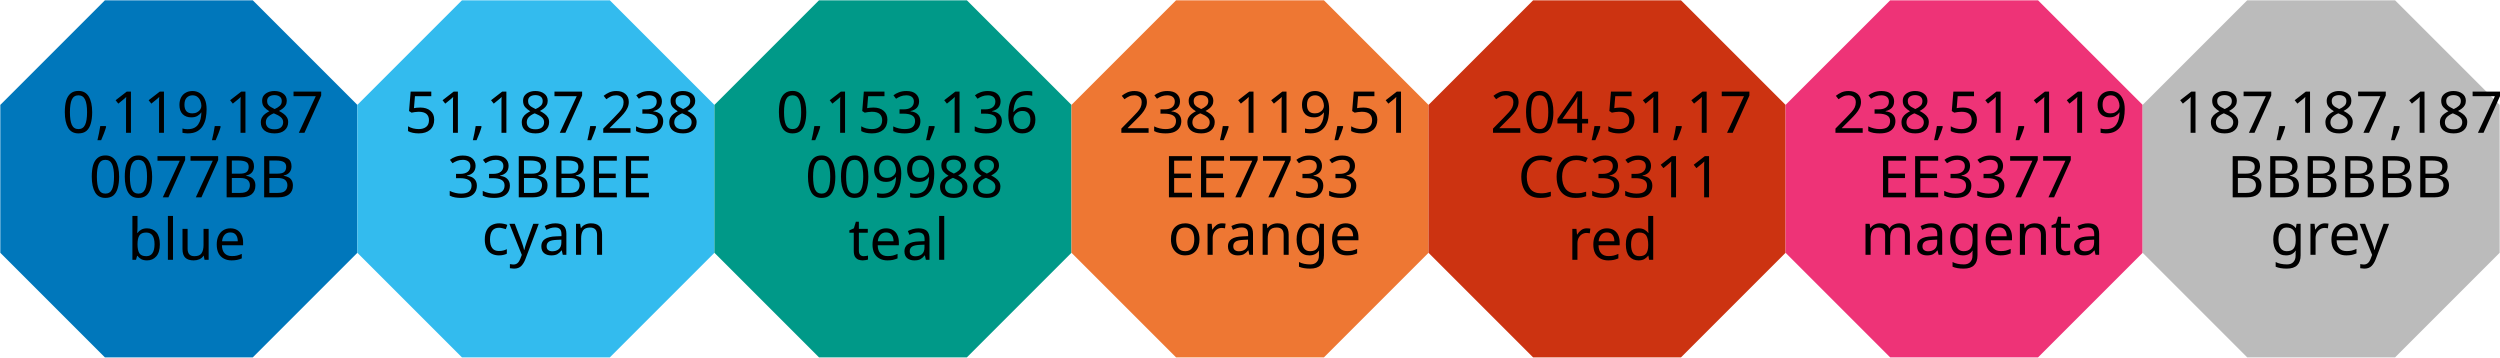
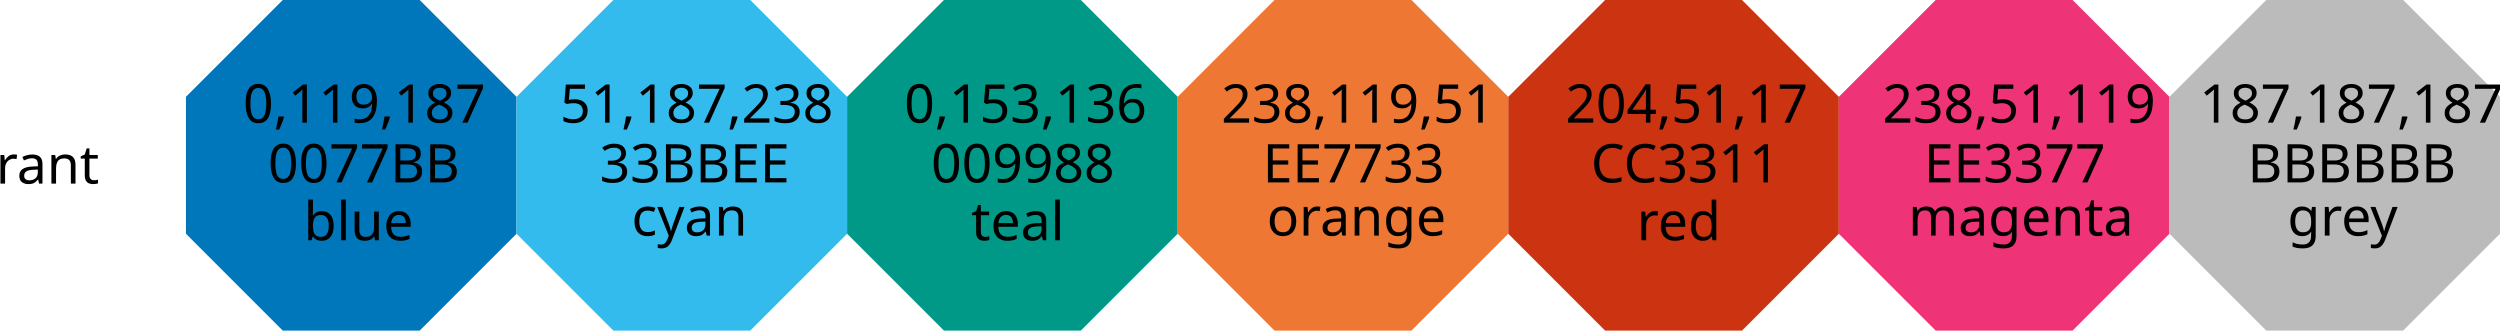
- <svg xmlns="http://www.w3.org/2000/svg" version="1.1" id="svg1" width="498.444" height="71.315" viewBox="0 0 498.444 71.315">
+ <svg xmlns="http://www.w3.org/2000/svg" version="1.1" id="svg1" width="538.357" height="71.187" viewBox="0 0 538.357 71.187">
  <defs id="defs1">
    <clipPath clipPathUnits="userSpaceOnUse" id="clipPath27049">
      <path d="M 0,0 H 3920 V 579.09 H 0 Z" transform="translate(2.6072628e-4)" id="path27049" />
    </clipPath>
    <clipPath clipPathUnits="userSpaceOnUse" id="clipPath27050">
      <path d="M 0,0 H 3920 V 579.09 H 0 Z" transform="translate(2.6072628e-4)" id="path27050" />
    </clipPath>
    <clipPath clipPathUnits="userSpaceOnUse" id="clipPath27058">
      <path d="M 0,0 H 3920 V 579.09 H 0 Z" transform="translate(2.6072628e-4)" id="path27058" />
    </clipPath>
    <clipPath clipPathUnits="userSpaceOnUse" id="clipPath27059">
      <path d="M 0,0 H 3920 V 579.09 H 0 Z" transform="translate(2.6072628e-4)" id="path27059" />
    </clipPath>
    <clipPath clipPathUnits="userSpaceOnUse" id="clipPath27067">
      <path d="M 0,0 H 3920 V 579.09 H 0 Z" transform="translate(2.6072628e-4)" id="path27067" />
    </clipPath>
    <clipPath clipPathUnits="userSpaceOnUse" id="clipPath27068">
      <path d="M 0,0 H 3920 V 579.09 H 0 Z" transform="translate(2.6072628e-4)" id="path27068" />
    </clipPath>
    <clipPath clipPathUnits="userSpaceOnUse" id="clipPath27076">
      <path d="M 0,0 H 3920 V 579.09 H 0 Z" transform="translate(2.6072628e-4)" id="path27076" />
    </clipPath>
    <clipPath clipPathUnits="userSpaceOnUse" id="clipPath27077">
      <path d="M 0,0 H 3920 V 579.09 H 0 Z" transform="translate(2.6072628e-4)" id="path27077" />
    </clipPath>
    <clipPath clipPathUnits="userSpaceOnUse" id="clipPath27085">
      <path d="M 0,0 H 3920 V 579.09 H 0 Z" transform="translate(2.6072628e-4)" id="path27085" />
    </clipPath>
    <clipPath clipPathUnits="userSpaceOnUse" id="clipPath27086">
      <path d="M 0,0 H 3920 V 579.09 H 0 Z" transform="translate(2.6072628e-4)" id="path27086" />
    </clipPath>
    <clipPath clipPathUnits="userSpaceOnUse" id="clipPath27094">
      <path d="M 0,0 H 3920 V 579.09 H 0 Z" transform="translate(2.6072628e-4)" id="path27094" />
    </clipPath>
    <clipPath clipPathUnits="userSpaceOnUse" id="clipPath27095">
      <path d="M 0,0 H 3920 V 579.09 H 0 Z" transform="translate(2.6072628e-4)" id="path27095" />
    </clipPath>
    <clipPath clipPathUnits="userSpaceOnUse" id="clipPath27103">
      <path d="M 0,0 H 3920 V 579.09 H 0 Z" transform="translate(2.6072628e-4)" id="path27103" />
    </clipPath>
    <clipPath clipPathUnits="userSpaceOnUse" id="clipPath27104">
      <path d="M 0,0 H 3920 V 579.09 H 0 Z" transform="translate(2.6072628e-4)" id="path27104" />
    </clipPath>
  </defs>
-   <g id="g20">
+   <g id="g20" transform="translate(39.97812,-0.06393625)">
    <path d="M 567.949,404.871 404.871,567.949 H 174.219 L 11.141,404.871 V 174.219 L 174.219,11.141 H 404.871 L 567.949,174.219" style="fill:#0077bb;fill-opacity:1;fill-rule:nonzero;stroke:none" transform="matrix(0.127848,0,0,-0.127848,-1.3614,72.67508)" clip-path="none" id="path27112" />
    <text xml:space="preserve" transform="matrix(1.27848,0,0,1.27848,12.3643,26.47695)" clip-path="none" id="text27113">
      <tspan style="font-variant:normal;font-weight:normal;font-size:9px;font-family:Carlito;writing-mode:lr-tb;fill:#000000;fill-opacity:1;fill-rule:nonzero;stroke:none" x="0" y="0" id="tspan27113">0,119,187</tspan>
    </text>
    <text xml:space="preserve" transform="matrix(1.27848,0,0,1.27848,17.738,39.34025)" clip-path="none" id="text27114">
      <tspan style="font-variant:normal;font-weight:normal;font-size:9px;font-family:Carlito;writing-mode:lr-tb;fill:#000000;fill-opacity:1;fill-rule:nonzero;stroke:none" x="0" y="0" id="tspan27114">0077BB</tspan>
    </text>
    <text xml:space="preserve" transform="matrix(1.27848,0,0,1.27848,25.4188,51.79737)" clip-path="none" id="text27115">
      <tspan style="font-variant:normal;font-weight:normal;font-size:9px;font-family:Carlito;writing-mode:lr-tb;fill:#000000;fill-opacity:1;fill-rule:nonzero;stroke:none" x="0" dx="0 0.005 0 0.005" y="0" id="tspan27115">blue</tspan>
    </text>
  </g>
-   <g id="g19">
+   <g id="g19" transform="translate(39.97812,-0.06393625)">
    <path d="M 1124.77,404.871 961.68,567.949 H 731.039 L 567.949,404.871 V 174.219 L 731.039,11.141 H 961.68 l 163.09,163.078" style="fill:#33bbee;fill-opacity:1;fill-rule:nonzero;stroke:none" transform="matrix(0.127848,0,0,-0.127848,-1.3614,72.67508)" clip-path="none" id="path27116" />
    <text xml:space="preserve" transform="matrix(1.27848,0,0,1.27848,80.6351,26.47695)" clip-path="none" id="text27117">
      <tspan style="font-variant:normal;font-weight:normal;font-size:9px;font-family:Carlito;writing-mode:lr-tb;fill:#000000;fill-opacity:1;fill-rule:nonzero;stroke:none" x="0" y="0" id="tspan27117">51,187,238</tspan>
    </text>
    <text xml:space="preserve" transform="matrix(1.27848,0,0,1.27848,89.1461,39.34025)" clip-path="none" id="text27118">
      <tspan style="font-variant:normal;font-weight:normal;font-size:9px;font-family:Carlito;writing-mode:lr-tb;fill:#000000;fill-opacity:1;fill-rule:nonzero;stroke:none" x="0" dx="0 0 0 0 -0.006" y="0" id="tspan27118">33BBEE</tspan>
    </text>
    <text xml:space="preserve" transform="matrix(1.27848,0,0,1.27848,96.0179,50.80003)" clip-path="none" id="text27119">
      <tspan style="font-variant:normal;font-weight:normal;font-size:9px;font-family:Carlito;writing-mode:lr-tb;fill:#000000;fill-opacity:1;fill-rule:nonzero;stroke:none" x="0" dx="0 0.006 0.005" y="0" id="tspan27119">cyan</tspan>
    </text>
  </g>
-   <g id="g18">
+   <g id="g18" transform="translate(39.97812,-0.06393625)">
    <path d="M 1681.59,404.871 1518.5,567.949 H 1287.86 L 1124.77,404.871 V 174.219 L 1287.86,11.141 h 230.64 l 163.09,163.078" style="fill:#009988;fill-opacity:1;fill-rule:nonzero;stroke:none" transform="matrix(0.127848,0,0,-0.127848,-1.3614,72.67508)" clip-path="none" id="path27120" />
    <text xml:space="preserve" transform="matrix(1.27848,0,0,1.27848,154.7398,26.47695)" clip-path="none" id="text27121">
      <tspan style="font-variant:normal;font-weight:normal;font-size:9px;font-family:Carlito;writing-mode:lr-tb;fill:#000000;fill-opacity:1;fill-rule:nonzero;stroke:none" x="0" y="0" id="tspan27121">0,153,136</tspan>
    </text>
    <text xml:space="preserve" transform="matrix(1.27848,0,0,1.27848,160.5338,39.34025)" clip-path="none" id="text27122">
      <tspan style="font-variant:normal;font-weight:normal;font-size:9px;font-family:Carlito;writing-mode:lr-tb;fill:#000000;fill-opacity:1;fill-rule:nonzero;stroke:none" x="0" y="0" id="tspan27122">009988</tspan>
    </text>
    <text xml:space="preserve" transform="matrix(1.27848,0,0,1.27848,169.1636,51.79737)" clip-path="none" id="text27123">
      <tspan style="font-variant:normal;font-weight:normal;font-size:9px;font-family:Carlito;writing-mode:lr-tb;fill:#000000;fill-opacity:1;fill-rule:nonzero;stroke:none" x="0" dx="0 0 0.006" y="0" id="tspan27123">teal</tspan>
    </text>
  </g>
-   <g id="g17">
+   <g id="g17" transform="translate(39.97812,-0.06393625)">
    <path d="M 2238.41,404.871 2075.32,567.949 H 1844.68 L 1681.59,404.871 V 174.219 L 1844.68,11.141 h 230.64 l 163.09,163.078" style="fill:#ee7733;fill-opacity:1;fill-rule:nonzero;stroke:none" transform="matrix(0.127848,0,0,-0.127848,-1.3614,72.67508)" clip-path="none" id="path27124" />
    <text xml:space="preserve" transform="matrix(1.27848,0,0,1.27848,223.0119,26.47695)" clip-path="none" id="text27125">
      <tspan style="font-variant:normal;font-weight:normal;font-size:9px;font-family:Carlito;writing-mode:lr-tb;fill:#000000;fill-opacity:1;fill-rule:nonzero;stroke:none" x="0" y="0" id="tspan27125">238,119,51</tspan>
    </text>
    <text xml:space="preserve" transform="matrix(1.27848,0,0,1.27848,231.9408,39.34025)" clip-path="none" id="text27126">
      <tspan style="font-variant:normal;font-weight:normal;font-size:9px;font-family:Carlito;writing-mode:lr-tb;fill:#000000;fill-opacity:1;fill-rule:nonzero;stroke:none" x="0" y="0" id="tspan27126">EE7733</tspan>
    </text>
    <text xml:space="preserve" transform="matrix(1.27848,0,0,1.27848,232.8204,50.80003)" clip-path="none" id="text27127">
      <tspan style="font-variant:normal;font-weight:normal;font-size:9px;font-family:Carlito;writing-mode:lr-tb;fill:#000000;fill-opacity:1;fill-rule:nonzero;stroke:none" x="0" dx="0 0 0 0 0.007" y="0" id="tspan27127">orange</tspan>
    </text>
  </g>
-   <g id="g16">
+   <g id="g16" transform="translate(39.97812,-0.06393625)">
    <path d="M 2795.23,404.871 2632.14,567.949 H 2401.5 L 2238.41,404.871 V 174.219 L 2401.5,11.141 h 230.64 l 163.09,163.078" style="fill:#cc3311;fill-opacity:1;fill-rule:nonzero;stroke:none" transform="matrix(0.127848,0,0,-0.127848,-1.3614,72.67508)" clip-path="none" id="path27128" />
    <text xml:space="preserve" transform="matrix(1.27848,0,0,1.27848,297.1164,26.47695)" clip-path="none" id="text27129">
      <tspan style="font-variant:normal;font-weight:normal;font-size:9px;font-family:Carlito;writing-mode:lr-tb;fill:#000000;fill-opacity:1;fill-rule:nonzero;stroke:none" x="0" y="0" id="tspan27129">204,51,17</tspan>
    </text>
    <text xml:space="preserve" transform="matrix(1.27848,0,0,1.27848,302.61,39.34025)" clip-path="none" id="text27130">
      <tspan style="font-variant:normal;font-weight:normal;font-size:9px;font-family:Carlito;writing-mode:lr-tb;fill:#000000;fill-opacity:1;fill-rule:nonzero;stroke:none" x="0" y="0" id="tspan27130">CC3311</tspan>
    </text>
    <text xml:space="preserve" transform="matrix(1.27848,0,0,1.27848,312.508,51.79737)" clip-path="none" id="text27131">
      <tspan style="font-variant:normal;font-weight:normal;font-size:9px;font-family:Carlito;writing-mode:lr-tb;fill:#000000;fill-opacity:1;fill-rule:nonzero;stroke:none" x="0" dx="0 0 0.006" y="0" id="tspan27131">red</tspan>
    </text>
  </g>
-   <g id="g15">
+   <g id="g15" transform="translate(39.97812,-0.06393625)">
    <path d="M 3352.05,404.871 3188.96,567.949 H 2958.32 L 2795.23,404.871 V 174.219 L 2958.32,11.141 h 230.64 l 163.09,163.078" style="fill:#ee3377;fill-opacity:1;fill-rule:nonzero;stroke:none" transform="matrix(0.127848,0,0,-0.127848,-1.3614,72.67508)" clip-path="none" id="path27132" />
    <text xml:space="preserve" transform="matrix(1.27848,0,0,1.27848,365.3885,26.47695)" clip-path="none" id="text27133">
      <tspan style="font-variant:normal;font-weight:normal;font-size:9px;font-family:Carlito;writing-mode:lr-tb;fill:#000000;fill-opacity:1;fill-rule:nonzero;stroke:none" x="0" y="0" id="tspan27133">238,51,119</tspan>
    </text>
    <text xml:space="preserve" transform="matrix(1.27848,0,0,1.27848,374.3174,39.34025)" clip-path="none" id="text27134">
      <tspan style="font-variant:normal;font-weight:normal;font-size:9px;font-family:Carlito;writing-mode:lr-tb;fill:#000000;fill-opacity:1;fill-rule:nonzero;stroke:none" x="0" y="0" id="tspan27134">EE3377</tspan>
    </text>
    <text xml:space="preserve" transform="matrix(1.27848,0,0,1.27848,370.9614,50.80003)" clip-path="none" id="text27135">
      <tspan style="font-variant:normal;font-weight:normal;font-size:9px;font-family:Carlito;writing-mode:lr-tb;fill:#000000;fill-opacity:1;fill-rule:nonzero;stroke:none" x="0" dx="0 0 0 0 0.007 0.005" y="0" id="tspan27135">magenta</tspan>
    </text>
  </g>
-   <g id="g14">
+   <g id="g14" transform="translate(39.97812,-0.06393625)">
    <path d="M 3908.86,404.871 3745.78,567.949 H 3515.13 L 3352.05,404.871 V 174.219 L 3515.13,11.141 h 230.65 l 163.08,163.078" style="fill:#bbbbbb;fill-opacity:1;fill-rule:nonzero;stroke:none" clip-path="none" id="path27136" transform="matrix(0.127848,0,0,-0.127848,-1.3614,72.67508)" />
    <text xml:space="preserve" clip-path="none" id="text27137" transform="matrix(1.27848,0,0,1.27848,433.6594,26.47695)">
      <tspan style="font-variant:normal;font-weight:normal;font-size:9px;font-family:Carlito;writing-mode:lr-tb;fill:#000000;fill-opacity:1;fill-rule:nonzero;stroke:none" x="0" y="0" id="tspan27137">187,187,187</tspan>
    </text>
    <text xml:space="preserve" clip-path="none" id="text27138" transform="matrix(1.27848,0,0,1.27848,444.0278,39.34025)">
      <tspan style="font-variant:normal;font-weight:normal;font-size:9px;font-family:Carlito;writing-mode:lr-tb;fill:#000000;fill-opacity:1;fill-rule:nonzero;stroke:none" x="0" dx="0 0 -0.005 0 -0.006" y="0" id="tspan27138">BBBBBB</tspan>
    </text>
    <text xml:space="preserve" clip-path="none" id="text27139" transform="matrix(1.27848,0,0,1.27848,452.5975,50.80003)">
      <tspan style="font-variant:normal;font-weight:normal;font-size:9px;font-family:Carlito;writing-mode:lr-tb;fill:#000000;fill-opacity:1;fill-rule:nonzero;stroke:none" x="0" dx="0 0 0 0.006" y="0" id="tspan27139">grey</tspan>
    </text>
  </g>
+   <text xml:space="preserve" clip-path="none" id="text1" x="59.751" y="39.535" style="font-size:15.342px;text-align:end;text-anchor:end;stroke-width:1.278">
+     <tspan style="font-variant:normal;font-weight:normal;font-size:11.506px;font-family:Carlito;text-align:end;writing-mode:lr-tb;text-anchor:end;fill:#000000;fill-opacity:1;fill-rule:nonzero;stroke:none;stroke-width:1.278" x="32.856" y="39.535" id="tspan1">vibrant</tspan>
+   </text>
</svg>
